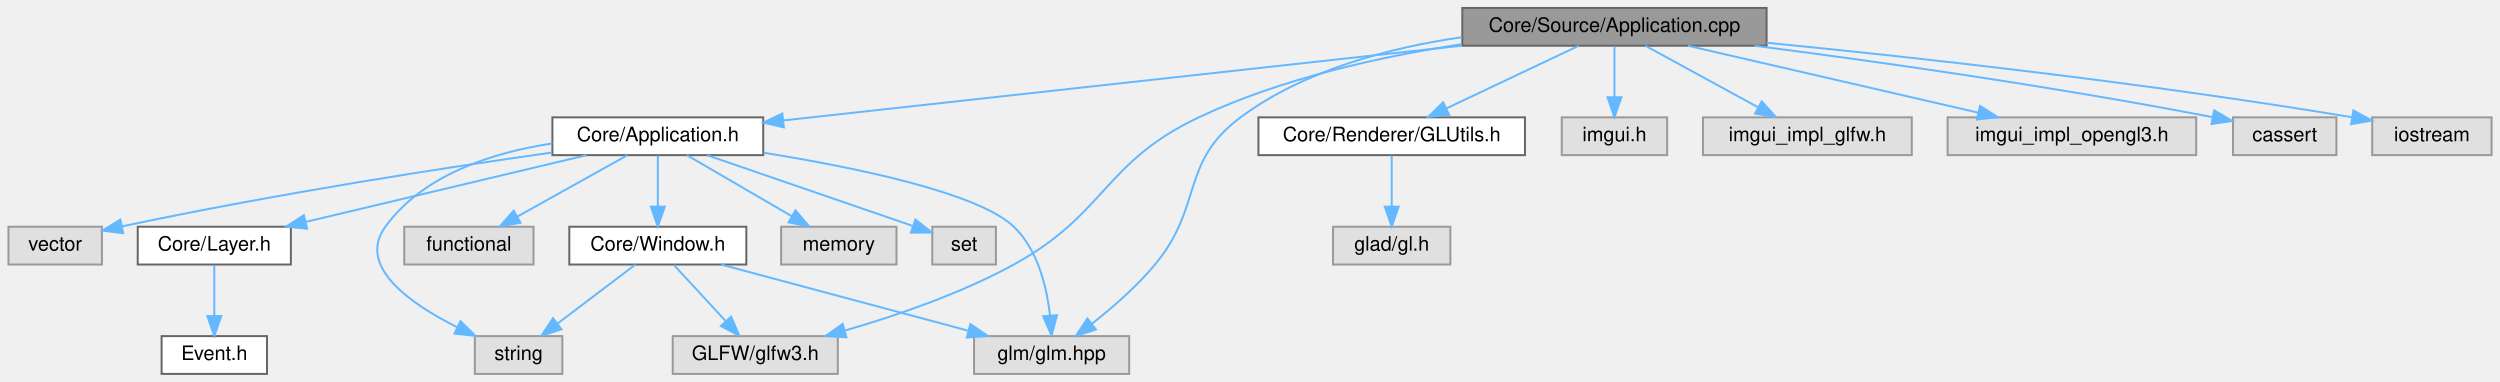
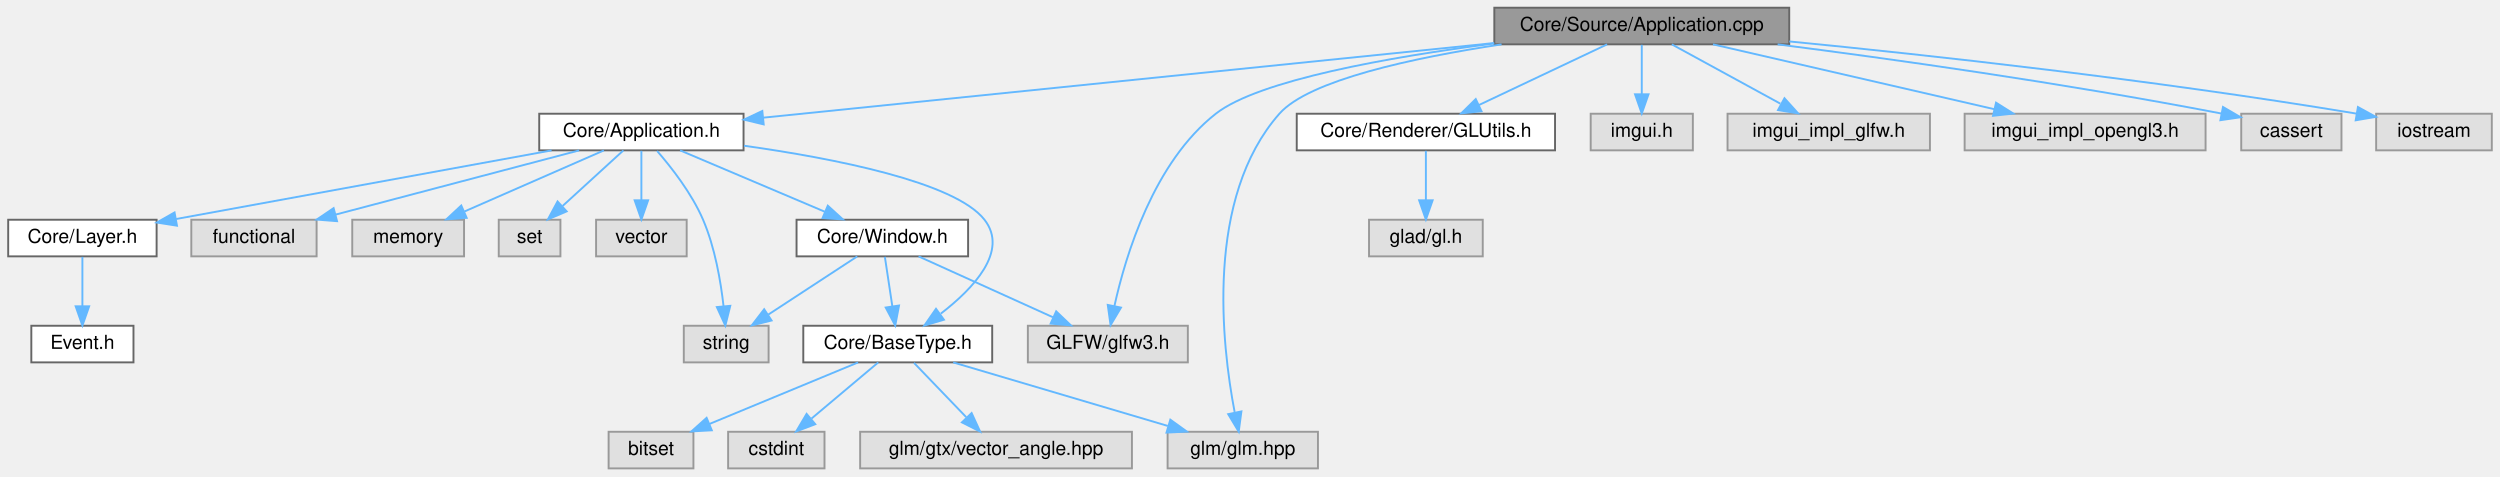
- <svg xmlns="http://www.w3.org/2000/svg" xmlns:xlink="http://www.w3.org/1999/xlink" width="1257pt" height="192pt" viewBox="0.00 0.00 1256.50 192.00">
-   <g id="graph0" class="graph" transform="scale(1 1) rotate(0) translate(4 188)">
+ <svg xmlns="http://www.w3.org/2000/svg" xmlns:xlink="http://www.w3.org/1999/xlink" width="1297pt" height="247pt" viewBox="0.00 0.00 1296.50 247.00">
+   <g id="graph0" class="graph" transform="scale(1 1) rotate(0) translate(4 243)">
    <g id="Node000001" class="node">
      <g id="a_Node000001">
        <a xlink:title=" ">
-           <polygon fill="#999999" stroke="#666666" points="884,-184 731,-184 731,-165 884,-165 884,-184" />
-           <text text-anchor="middle" x="807.5" y="-172" font-family="Helvetica,sans-Serif" font-size="10.00">Core/Source/Application.cpp</text>
+           <polygon fill="#999999" stroke="#666666" points="924,-239 771,-239 771,-220 924,-220 924,-239" />
+           <text text-anchor="middle" x="847.5" y="-227" font-family="Helvetica,sans-Serif" font-size="10.00">Core/Source/Application.cpp</text>
        </a>
      </g>
    </g>
    <g id="Node000002" class="node">
      <g id="a_Node000002">
        <a xlink:href="Application_8h.html" target="_top" xlink:title=" ">
-           <polygon fill="white" stroke="#666666" points="379.5,-129 273.5,-129 273.5,-110 379.5,-110 379.5,-129" />
-           <text text-anchor="middle" x="326.5" y="-117" font-family="Helvetica,sans-Serif" font-size="10.00">Core/Application.h</text>
+           <polygon fill="white" stroke="#666666" points="381.5,-184 275.5,-184 275.5,-165 381.5,-165 381.5,-184" />
+           <text text-anchor="middle" x="328.5" y="-172" font-family="Helvetica,sans-Serif" font-size="10.00">Core/Application.h</text>
        </a>
      </g>
    </g>
    <g id="edge1_Node000001_Node000002" class="edge">
      <g id="a_edge1_Node000001_Node000002">
        <a xlink:title=" ">
-           <path fill="none" stroke="#63b8ff" d="M730.75,-165.04C636.23,-154.63 477.43,-137.13 389.63,-127.46" />
-           <polygon fill="#63b8ff" stroke="#63b8ff" points="389.87,-123.96 379.55,-126.34 389.1,-130.92 389.87,-123.96" />
+           <path fill="none" stroke="#63b8ff" d="M770.92,-220.68C668.08,-210.18 487.26,-191.71 391.74,-181.96" />
+           <polygon fill="#63b8ff" stroke="#63b8ff" points="391.95,-178.46 381.65,-180.93 391.24,-185.43 391.95,-178.46" />
+         </a>
+       </g>
+     </g>
+     <g id="Node000004" class="node">
+       <g id="a_Node000004">
+         <a xlink:title=" ">
+           <polygon fill="#e0e0e0" stroke="#999999" points="679.5,-19 601.5,-19 601.5,0 679.5,0 679.5,-19" />
+           <text text-anchor="middle" x="640.5" y="-7" font-family="Helvetica,sans-Serif" font-size="10.00">glm/glm.hpp</text>
+         </a>
+       </g>
+     </g>
+     <g id="edge24_Node000001_Node000004" class="edge">
+       <g id="a_edge24_Node000001_Node000004">
+         <a xlink:title=" ">
+           <path fill="none" stroke="#63b8ff" d="M774.76,-219.98C728.65,-213 674.88,-201.41 659.5,-184 620.92,-140.34 629.57,-64.4 636.27,-29.29" />
+           <polygon fill="#63b8ff" stroke="#63b8ff" points="639.79,-29.56 638.4,-19.05 632.94,-28.13 639.79,-29.56" />
+         </a>
+       </g>
+     </g>
+     <g id="Node000011" class="node">
+       <g id="a_Node000011">
+         <a xlink:title=" ">
+           <polygon fill="#e0e0e0" stroke="#999999" points="612,-74 529,-74 529,-55 612,-55 612,-74" />
+           <text text-anchor="middle" x="570.5" y="-62" font-family="Helvetica,sans-Serif" font-size="10.00">GLFW/glfw3.h</text>
+         </a>
+       </g>
+     </g>
+     <g id="edge23_Node000001_Node000011" class="edge">
+       <g id="a_edge23_Node000001_Node000011">
+         <a xlink:title=" ">
+           <path fill="none" stroke="#63b8ff" d="M770.92,-220.45C716.31,-213.36 648.77,-201.43 626.5,-184 594.36,-158.85 579.76,-110.76 573.91,-84.23" />
+           <polygon fill="#63b8ff" stroke="#63b8ff" points="577.32,-83.42 571.91,-74.31 570.45,-84.81 577.32,-83.42" />
+         </a>
+       </g>
+     </g>
+     <g id="Node000017" class="node">
+       <g id="a_Node000017">
+         <a xlink:href="GLUtils_8h.html" target="_top" xlink:title=" ">
+           <polygon fill="white" stroke="#666666" points="802.5,-184 668.5,-184 668.5,-165 802.5,-165 802.5,-184" />
+           <text text-anchor="middle" x="735.5" y="-172" font-family="Helvetica,sans-Serif" font-size="10.00">Core/Renderer/GLUtils.h</text>
+         </a>
+       </g>
+     </g>
+     <g id="edge18_Node000001_Node000017" class="edge">
+       <g id="a_edge18_Node000001_Node000017">
+         <a xlink:title=" ">
+           <path fill="none" stroke="#63b8ff" d="M829.51,-219.98C811.57,-211.5 783.78,-198.35 763.07,-188.54" />
+           <polygon fill="#63b8ff" stroke="#63b8ff" points="764.36,-185.28 753.82,-184.17 761.36,-191.61 764.36,-185.28" />
+         </a>
+       </g>
+     </g>
+     <g id="Node000019" class="node">
+       <g id="a_Node000019">
+         <a xlink:title=" ">
+           <polygon fill="#e0e0e0" stroke="#999999" points="874,-184 821,-184 821,-165 874,-165 874,-184" />
+           <text text-anchor="middle" x="847.5" y="-172" font-family="Helvetica,sans-Serif" font-size="10.00">imgui.h</text>
+         </a>
+       </g>
+     </g>
+     <g id="edge20_Node000001_Node000019" class="edge">
+       <g id="a_edge20_Node000001_Node000019">
+         <a xlink:title=" ">
+           <path fill="none" stroke="#63b8ff" d="M847.5,-219.75C847.5,-212.8 847.5,-202.85 847.5,-194.13" />
+           <polygon fill="#63b8ff" stroke="#63b8ff" points="851,-194.09 847.5,-184.09 844,-194.09 851,-194.09" />
+         </a>
+       </g>
+     </g>
+     <g id="Node000020" class="node">
+       <g id="a_Node000020">
+         <a xlink:title=" ">
+           <polygon fill="#e0e0e0" stroke="#999999" points="997,-184 892,-184 892,-165 997,-165 997,-184" />
+           <text text-anchor="middle" x="944.5" y="-172" font-family="Helvetica,sans-Serif" font-size="10.00">imgui_impl_glfw.h</text>
+         </a>
+       </g>
+     </g>
+     <g id="edge21_Node000001_Node000020" class="edge">
+       <g id="a_edge21_Node000001_Node000020">
+         <a xlink:title=" ">
+           <path fill="none" stroke="#63b8ff" d="M863.08,-219.98C878.27,-211.69 901.6,-198.94 919.4,-189.22" />
+           <polygon fill="#63b8ff" stroke="#63b8ff" points="921.53,-192.04 928.63,-184.17 918.18,-185.89 921.53,-192.04" />
+         </a>
+       </g>
+     </g>
+     <g id="Node000021" class="node">
+       <g id="a_Node000021">
+         <a xlink:title=" ">
+           <polygon fill="#e0e0e0" stroke="#999999" points="1140,-184 1015,-184 1015,-165 1140,-165 1140,-184" />
+           <text text-anchor="middle" x="1077.5" y="-172" font-family="Helvetica,sans-Serif" font-size="10.00">imgui_impl_opengl3.h</text>
+         </a>
+       </g>
+     </g>
+     <g id="edge22_Node000001_Node000021" class="edge">
+       <g id="a_edge22_Node000001_Node000021">
+         <a xlink:title=" ">
+           <path fill="none" stroke="#63b8ff" d="M884.45,-219.98C924.07,-210.86 987.09,-196.33 1030.27,-186.38" />
+           <polygon fill="#63b8ff" stroke="#63b8ff" points="1031.3,-189.74 1040.26,-184.08 1029.73,-182.92 1031.3,-189.74" />
+         </a>
+       </g>
+     </g>
+     <g id="Node000022" class="node">
+       <g id="a_Node000022">
+         <a xlink:title=" ">
+           <polygon fill="#e0e0e0" stroke="#999999" points="1210.5,-184 1158.5,-184 1158.5,-165 1210.5,-165 1210.5,-184" />
+           <text text-anchor="middle" x="1184.5" y="-172" font-family="Helvetica,sans-Serif" font-size="10.00">cassert</text>
+         </a>
+       </g>
+     </g>
+     <g id="edge25_Node000001_Node000022" class="edge">
+       <g id="a_edge25_Node000001_Node000022">
+         <a xlink:title=" ">
+           <path fill="none" stroke="#63b8ff" d="M917.99,-219.98C977.05,-212.41 1063.78,-200.31 1148.17,-184.11" />
+           <polygon fill="#63b8ff" stroke="#63b8ff" points="1149.03,-187.51 1158.18,-182.17 1147.7,-180.64 1149.03,-187.51" />
+         </a>
+       </g>
+     </g>
+     <g id="Node000023" class="node">
+       <g id="a_Node000023">
+         <a xlink:title=" ">
+           <polygon fill="#e0e0e0" stroke="#999999" points="1288.5,-184 1228.5,-184 1228.5,-165 1288.5,-165 1288.5,-184" />
+           <text text-anchor="middle" x="1258.5" y="-172" font-family="Helvetica,sans-Serif" font-size="10.00">iostream</text>
+         </a>
+       </g>
+     </g>
+     <g id="edge26_Node000001_Node000023" class="edge">
+       <g id="a_edge26_Node000001_Node000023">
+         <a xlink:title=" ">
+           <path fill="none" stroke="#63b8ff" d="M924.04,-221.5C997.18,-214.32 1110.71,-201.9 1218.27,-184.06" />
+           <polygon fill="#63b8ff" stroke="#63b8ff" points="1219.04,-187.48 1228.32,-182.38 1217.88,-180.58 1219.04,-187.48" />
+         </a>
+       </g>
+     </g>
+     <g id="Node000003" class="node">
+       <g id="a_Node000003">
+         <a xlink:href="BaseType_8h.html" target="_top" xlink:title=" ">
+           <polygon fill="white" stroke="#666666" points="510.5,-74 412.5,-74 412.5,-55 510.5,-55 510.5,-74" />
+           <text text-anchor="middle" x="461.5" y="-62" font-family="Helvetica,sans-Serif" font-size="10.00">Core/BaseType.h</text>
+         </a>
+       </g>
+     </g>
+     <g id="edge2_Node000002_Node000003" class="edge">
+       <g id="a_edge2_Node000002_Node000003">
+         <a xlink:title=" ">
+           <path fill="none" stroke="#63b8ff" d="M381.76,-167.4C428.46,-160.82 491.21,-148.58 506.5,-129 519.18,-112.77 500.8,-93.35 483.86,-80.3" />
+           <polygon fill="#63b8ff" stroke="#63b8ff" points="485.46,-77.13 475.3,-74.1 481.35,-82.8 485.46,-77.13" />
+         </a>
+       </g>
+     </g>
+     <g id="Node000008" class="node">
+       <g id="a_Node000008">
+         <a xlink:href="Layer_8h.html" target="_top" xlink:title=" ">
+           <polygon fill="white" stroke="#666666" points="77,-129 0,-129 0,-110 77,-110 77,-129" />
+           <text text-anchor="middle" x="38.5" y="-117" font-family="Helvetica,sans-Serif" font-size="10.00">Core/Layer.h</text>
+         </a>
+       </g>
+     </g>
+     <g id="edge7_Node000002_Node000008" class="edge">
+       <g id="a_edge7_Node000002_Node000008">
+         <a xlink:title=" ">
+           <path fill="none" stroke="#63b8ff" d="M281.91,-164.98C228.51,-155.23 141.4,-139.31 87.15,-129.39" />
+           <polygon fill="#63b8ff" stroke="#63b8ff" points="87.56,-125.91 77.09,-127.55 86.3,-132.79 87.56,-125.91" />
+         </a>
+       </g>
+     </g>
+     <g id="Node000010" class="node">
+       <g id="a_Node000010">
+         <a xlink:href="Window_8h.html" target="_top" xlink:title=" ">
+           <polygon fill="white" stroke="#666666" points="498,-129 409,-129 409,-110 498,-110 498,-129" />
+           <text text-anchor="middle" x="453.5" y="-117" font-family="Helvetica,sans-Serif" font-size="10.00">Core/Window.h</text>
+         </a>
+       </g>
+     </g>
+     <g id="edge9_Node000002_Node000010" class="edge">
+       <g id="a_edge9_Node000002_Node000010">
+         <a xlink:title=" ">
+           <path fill="none" stroke="#63b8ff" d="M348.58,-164.98C368.87,-156.38 400.46,-142.99 423.67,-133.15" />
+           <polygon fill="#63b8ff" stroke="#63b8ff" points="425.21,-136.3 433.05,-129.17 422.48,-129.85 425.21,-136.3" />
+         </a>
+       </g>
+     </g>
+     <g id="Node000012" class="node">
+       <g id="a_Node000012">
+         <a xlink:title=" ">
+           <polygon fill="#e0e0e0" stroke="#999999" points="394.5,-74 350.5,-74 350.5,-55 394.5,-55 394.5,-74" />
+           <text text-anchor="middle" x="372.5" y="-62" font-family="Helvetica,sans-Serif" font-size="10.00">string</text>
+         </a>
+       </g>
+     </g>
+     <g id="edge16_Node000002_Node000012" class="edge">
+       <g id="a_edge16_Node000002_Node000012">
+         <a xlink:title=" ">
+           <path fill="none" stroke="#63b8ff" d="M336.66,-164.68C344.05,-156.18 354.65,-142.64 360.5,-129 366.66,-114.64 369.67,-97.12 371.13,-84.12" />
+           <polygon fill="#63b8ff" stroke="#63b8ff" points="374.62,-84.34 372.06,-74.06 367.65,-83.69 374.62,-84.34" />
+         </a>
+       </g>
+     </g>
+     <g id="Node000013" class="node">
+       <g id="a_Node000013">
+         <a xlink:title=" ">
+           <polygon fill="#e0e0e0" stroke="#999999" points="160,-129 95,-129 95,-110 160,-110 160,-129" />
+           <text text-anchor="middle" x="127.5" y="-117" font-family="Helvetica,sans-Serif" font-size="10.00">functional</text>
+         </a>
+       </g>
+     </g>
+     <g id="edge13_Node000002_Node000013" class="edge">
+       <g id="a_edge13_Node000002_Node000013">
+         <a xlink:title=" ">
+           <path fill="none" stroke="#63b8ff" d="M296.21,-164.98C261.88,-155.93 207.44,-141.58 169.73,-131.64" />
+           <polygon fill="#63b8ff" stroke="#63b8ff" points="170.61,-128.25 160.05,-129.08 168.82,-135.02 170.61,-128.25" />
+         </a>
+       </g>
+     </g>
+     <g id="Node000014" class="node">
+       <g id="a_Node000014">
+         <a xlink:title=" ">
+           <polygon fill="#e0e0e0" stroke="#999999" points="236.5,-129 178.5,-129 178.5,-110 236.5,-110 236.5,-129" />
+           <text text-anchor="middle" x="207.5" y="-117" font-family="Helvetica,sans-Serif" font-size="10.00">memory</text>
+         </a>
+       </g>
+     </g>
+     <g id="edge14_Node000002_Node000014" class="edge">
+       <g id="a_edge14_Node000002_Node000014">
+         <a xlink:title=" ">
+           <path fill="none" stroke="#63b8ff" d="M309.06,-164.98C289.51,-156.42 259.12,-143.11 236.68,-133.28" />
+           <polygon fill="#63b8ff" stroke="#63b8ff" points="237.86,-129.98 227.29,-129.17 235.05,-136.39 237.86,-129.98" />
+         </a>
+       </g>
+     </g>
+     <g id="Node000015" class="node">
+       <g id="a_Node000015">
+         <a xlink:title=" ">
+           <polygon fill="#e0e0e0" stroke="#999999" points="286.5,-129 254.5,-129 254.5,-110 286.5,-110 286.5,-129" />
+           <text text-anchor="middle" x="270.5" y="-117" font-family="Helvetica,sans-Serif" font-size="10.00">set</text>
+         </a>
+       </g>
+     </g>
+     <g id="edge15_Node000002_Node000015" class="edge">
+       <g id="a_edge15_Node000002_Node000015">
+         <a xlink:title=" ">
+           <path fill="none" stroke="#63b8ff" d="M319.18,-164.98C310.69,-157.23 297.94,-145.58 287.62,-136.14" />
+           <polygon fill="#63b8ff" stroke="#63b8ff" points="289.73,-133.33 279.99,-129.17 285.01,-138.5 289.73,-133.33" />
+         </a>
+       </g>
+     </g>
+     <g id="Node000016" class="node">
+       <g id="a_Node000016">
+         <a xlink:title=" ">
+           <polygon fill="#e0e0e0" stroke="#999999" points="352,-129 305,-129 305,-110 352,-110 352,-129" />
+           <text text-anchor="middle" x="328.5" y="-117" font-family="Helvetica,sans-Serif" font-size="10.00">vector</text>
+         </a>
+       </g>
+     </g>
+     <g id="edge17_Node000002_Node000016" class="edge">
+       <g id="a_edge17_Node000002_Node000016">
+         <a xlink:title=" ">
+           <path fill="none" stroke="#63b8ff" d="M328.5,-164.75C328.5,-157.8 328.5,-147.85 328.5,-139.13" />
+           <polygon fill="#63b8ff" stroke="#63b8ff" points="332,-139.09 328.5,-129.09 325,-139.09 332,-139.09" />
+         </a>
+       </g>
+     </g>
+     <g id="edge3_Node000003_Node000004" class="edge">
+       <g id="a_edge3_Node000003_Node000004">
+         <a xlink:title=" ">
+           <path fill="none" stroke="#63b8ff" d="M490.26,-54.98C520.44,-46.05 568.07,-31.94 601.6,-22.02" />
+           <polygon fill="#63b8ff" stroke="#63b8ff" points="602.92,-25.28 611.52,-19.08 600.93,-18.57 602.92,-25.28" />
+         </a>
+       </g>
+     </g>
+     <g id="Node000005" class="node">
+       <g id="a_Node000005">
+         <a xlink:title=" ">
+           <polygon fill="#e0e0e0" stroke="#999999" points="583,-19 442,-19 442,0 583,0 583,-19" />
+           <text text-anchor="middle" x="512.5" y="-7" font-family="Helvetica,sans-Serif" font-size="10.00">glm/gtx/vector_angle.hpp</text>
+         </a>
+       </g>
+     </g>
+     <g id="edge4_Node000003_Node000005" class="edge">
+       <g id="a_edge4_Node000003_Node000005">
+         <a xlink:title=" ">
+           <path fill="none" stroke="#63b8ff" d="M469.92,-54.75C477.27,-47.11 488.13,-35.82 497.04,-26.56" />
+           <polygon fill="#63b8ff" stroke="#63b8ff" points="499.82,-28.72 504.24,-19.09 494.78,-23.87 499.82,-28.72" />
        </a>
      </g>
    </g>
    <g id="Node000006" class="node">
      <g id="a_Node000006">
        <a xlink:title=" ">
-           <polygon fill="#e0e0e0" stroke="#999999" points="417,-19 334,-19 334,0 417,0 417,-19" />
-           <text text-anchor="middle" x="375.5" y="-7" font-family="Helvetica,sans-Serif" font-size="10.00">GLFW/glfw3.h</text>
-         </a>
-       </g>
-     </g>
-     <g id="edge19_Node000001_Node000006" class="edge">
-       <g id="a_edge19_Node000001_Node000006">
-         <a xlink:title=" ">
-           <path fill="none" stroke="#63b8ff" d="M730.79,-165.79C690.03,-159.6 639.93,-148.55 598.5,-129 550.73,-106.46 551.83,-80.37 505.5,-55 478.81,-40.38 446.44,-29.29 420.68,-21.83" />
-           <polygon fill="#63b8ff" stroke="#63b8ff" points="421.37,-18.39 410.79,-19.05 419.47,-25.13 421.37,-18.39" />
+           <polygon fill="#e0e0e0" stroke="#999999" points="355.5,-19 311.5,-19 311.5,0 355.5,0 355.5,-19" />
+           <text text-anchor="middle" x="333.5" y="-7" font-family="Helvetica,sans-Serif" font-size="10.00">bitset</text>
+         </a>
+       </g>
+     </g>
+     <g id="edge5_Node000003_Node000006" class="edge">
+       <g id="a_edge5_Node000003_Node000006">
+         <a xlink:title=" ">
+           <path fill="none" stroke="#63b8ff" d="M440.93,-54.98C420.07,-46.34 387.53,-32.87 363.73,-23.02" />
+           <polygon fill="#63b8ff" stroke="#63b8ff" points="365.02,-19.76 354.44,-19.17 362.34,-26.23 365.02,-19.76" />
        </a>
      </g>
    </g>
    <g id="Node000007" class="node">
      <g id="a_Node000007">
        <a xlink:title=" ">
-           <polygon fill="#e0e0e0" stroke="#999999" points="563.5,-19 485.5,-19 485.5,0 563.5,0 563.5,-19" />
-           <text text-anchor="middle" x="524.5" y="-7" font-family="Helvetica,sans-Serif" font-size="10.00">glm/glm.hpp</text>
-         </a>
-       </g>
-     </g>
-     <g id="edge20_Node000001_Node000007" class="edge">
-       <g id="a_edge20_Node000001_Node000007">
-         <a xlink:title=" ">
-           <path fill="none" stroke="#63b8ff" d="M730.68,-169.28C694.07,-163.98 651.42,-152.69 619.5,-129 588.95,-106.33 600.85,-84.22 576.5,-55 567.23,-43.87 555,-33.26 544.73,-25.18" />
-           <polygon fill="#63b8ff" stroke="#63b8ff" points="546.75,-22.32 536.67,-19.05 542.51,-27.89 546.75,-22.32" />
-         </a>
-       </g>
-     </g>
-     <g id="Node000013" class="node">
-       <g id="a_Node000013">
-         <a xlink:href="GLUtils_8h.html" target="_top" xlink:title=" ">
-           <polygon fill="white" stroke="#666666" points="762.5,-129 628.5,-129 628.5,-110 762.5,-110 762.5,-129" />
-           <text text-anchor="middle" x="695.5" y="-117" font-family="Helvetica,sans-Serif" font-size="10.00">Core/Renderer/GLUtils.h</text>
-         </a>
-       </g>
-     </g>
-     <g id="edge14_Node000001_Node000013" class="edge">
-       <g id="a_edge14_Node000001_Node000013">
-         <a xlink:title=" ">
-           <path fill="none" stroke="#63b8ff" d="M789.51,-164.98C771.57,-156.5 743.78,-143.35 723.07,-133.54" />
-           <polygon fill="#63b8ff" stroke="#63b8ff" points="724.36,-130.28 713.82,-129.17 721.36,-136.61 724.36,-130.28" />
-         </a>
-       </g>
-     </g>
-     <g id="Node000015" class="node">
-       <g id="a_Node000015">
-         <a xlink:title=" ">
-           <polygon fill="#e0e0e0" stroke="#999999" points="834,-129 781,-129 781,-110 834,-110 834,-129" />
-           <text text-anchor="middle" x="807.5" y="-117" font-family="Helvetica,sans-Serif" font-size="10.00">imgui.h</text>
-         </a>
-       </g>
-     </g>
-     <g id="edge16_Node000001_Node000015" class="edge">
-       <g id="a_edge16_Node000001_Node000015">
-         <a xlink:title=" ">
-           <path fill="none" stroke="#63b8ff" d="M807.5,-164.75C807.5,-157.8 807.5,-147.85 807.5,-139.13" />
-           <polygon fill="#63b8ff" stroke="#63b8ff" points="811,-139.09 807.5,-129.09 804,-139.09 811,-139.09" />
-         </a>
-       </g>
-     </g>
-     <g id="Node000016" class="node">
-       <g id="a_Node000016">
-         <a xlink:title=" ">
-           <polygon fill="#e0e0e0" stroke="#999999" points="957,-129 852,-129 852,-110 957,-110 957,-129" />
-           <text text-anchor="middle" x="904.5" y="-117" font-family="Helvetica,sans-Serif" font-size="10.00">imgui_impl_glfw.h</text>
-         </a>
-       </g>
-     </g>
-     <g id="edge17_Node000001_Node000016" class="edge">
-       <g id="a_edge17_Node000001_Node000016">
-         <a xlink:title=" ">
-           <path fill="none" stroke="#63b8ff" d="M823.08,-164.98C838.27,-156.69 861.6,-143.94 879.4,-134.22" />
-           <polygon fill="#63b8ff" stroke="#63b8ff" points="881.53,-137.04 888.63,-129.17 878.18,-130.89 881.53,-137.04" />
-         </a>
-       </g>
-     </g>
-     <g id="Node000017" class="node">
-       <g id="a_Node000017">
-         <a xlink:title=" ">
-           <polygon fill="#e0e0e0" stroke="#999999" points="1100,-129 975,-129 975,-110 1100,-110 1100,-129" />
-           <text text-anchor="middle" x="1037.5" y="-117" font-family="Helvetica,sans-Serif" font-size="10.00">imgui_impl_opengl3.h</text>
-         </a>
-       </g>
-     </g>
-     <g id="edge18_Node000001_Node000017" class="edge">
-       <g id="a_edge18_Node000001_Node000017">
-         <a xlink:title=" ">
-           <path fill="none" stroke="#63b8ff" d="M844.45,-164.98C884.07,-155.86 947.09,-141.33 990.27,-131.38" />
-           <polygon fill="#63b8ff" stroke="#63b8ff" points="991.3,-134.74 1000.26,-129.08 989.73,-127.92 991.3,-134.74" />
+           <polygon fill="#e0e0e0" stroke="#999999" points="423.5,-19 373.5,-19 373.5,0 423.5,0 423.5,-19" />
+           <text text-anchor="middle" x="398.5" y="-7" font-family="Helvetica,sans-Serif" font-size="10.00">cstdint</text>
+         </a>
+       </g>
+     </g>
+     <g id="edge6_Node000003_Node000007" class="edge">
+       <g id="a_edge6_Node000003_Node000007">
+         <a xlink:title=" ">
+           <path fill="none" stroke="#63b8ff" d="M451.38,-54.98C442.06,-47.15 428.03,-35.34 416.76,-25.86" />
+           <polygon fill="#63b8ff" stroke="#63b8ff" points="418.71,-22.93 408.81,-19.17 414.21,-28.29 418.71,-22.93" />
+         </a>
+       </g>
+     </g>
+     <g id="Node000009" class="node">
+       <g id="a_Node000009">
+         <a xlink:href="Event_8h.html" target="_top" xlink:title=" ">
+           <polygon fill="white" stroke="#666666" points="65,-74 12,-74 12,-55 65,-55 65,-74" />
+           <text text-anchor="middle" x="38.5" y="-62" font-family="Helvetica,sans-Serif" font-size="10.00">Event.h</text>
+         </a>
+       </g>
+     </g>
+     <g id="edge8_Node000008_Node000009" class="edge">
+       <g id="a_edge8_Node000008_Node000009">
+         <a xlink:title=" ">
+           <path fill="none" stroke="#63b8ff" d="M38.5,-109.75C38.5,-102.8 38.5,-92.85 38.5,-84.13" />
+           <polygon fill="#63b8ff" stroke="#63b8ff" points="42,-84.09 38.5,-74.09 35,-84.09 42,-84.09" />
+         </a>
+       </g>
+     </g>
+     <g id="edge10_Node000010_Node000003" class="edge">
+       <g id="a_edge10_Node000010_Node000003">
+         <a xlink:title=" ">
+           <path fill="none" stroke="#63b8ff" d="M454.82,-109.75C455.87,-102.8 457.37,-92.85 458.69,-84.13" />
+           <polygon fill="#63b8ff" stroke="#63b8ff" points="462.17,-84.5 460.2,-74.09 455.25,-83.45 462.17,-84.5" />
+         </a>
+       </g>
+     </g>
+     <g id="edge11_Node000010_Node000011" class="edge">
+       <g id="a_edge11_Node000010_Node000011">
+         <a xlink:title=" ">
+           <path fill="none" stroke="#63b8ff" d="M472.3,-109.98C491.12,-101.46 520.32,-88.23 542,-78.41" />
+           <polygon fill="#63b8ff" stroke="#63b8ff" points="543.7,-81.48 551.36,-74.17 540.81,-75.11 543.7,-81.48" />
+         </a>
+       </g>
+     </g>
+     <g id="edge12_Node000010_Node000012" class="edge">
+       <g id="a_edge12_Node000010_Node000012">
+         <a xlink:title=" ">
+           <path fill="none" stroke="#63b8ff" d="M440.49,-109.98C428.04,-101.84 409.04,-89.41 394.29,-79.76" />
+           <polygon fill="#63b8ff" stroke="#63b8ff" points="396.04,-76.72 385.75,-74.17 392.2,-82.57 396.04,-76.72" />
        </a>
      </g>
    </g>
    <g id="Node000018" class="node">
      <g id="a_Node000018">
        <a xlink:title=" ">
-           <polygon fill="#e0e0e0" stroke="#999999" points="1170.5,-129 1118.5,-129 1118.5,-110 1170.5,-110 1170.5,-129" />
-           <text text-anchor="middle" x="1144.5" y="-117" font-family="Helvetica,sans-Serif" font-size="10.00">cassert</text>
-         </a>
-       </g>
-     </g>
-     <g id="edge21_Node000001_Node000018" class="edge">
-       <g id="a_edge21_Node000001_Node000018">
-         <a xlink:title=" ">
-           <path fill="none" stroke="#63b8ff" d="M877.99,-164.98C937.05,-157.41 1023.78,-145.31 1108.17,-129.11" />
-           <polygon fill="#63b8ff" stroke="#63b8ff" points="1109.03,-132.51 1118.18,-127.17 1107.7,-125.64 1109.03,-132.51" />
-         </a>
-       </g>
-     </g>
-     <g id="Node000019" class="node">
-       <g id="a_Node000019">
-         <a xlink:title=" ">
-           <polygon fill="#e0e0e0" stroke="#999999" points="1248.5,-129 1188.5,-129 1188.5,-110 1248.5,-110 1248.5,-129" />
-           <text text-anchor="middle" x="1218.5" y="-117" font-family="Helvetica,sans-Serif" font-size="10.00">iostream</text>
-         </a>
-       </g>
-     </g>
-     <g id="edge22_Node000001_Node000019" class="edge">
-       <g id="a_edge22_Node000001_Node000019">
-         <a xlink:title=" ">
-           <path fill="none" stroke="#63b8ff" d="M884.04,-166.5C957.18,-159.32 1070.71,-146.9 1178.27,-129.06" />
-           <polygon fill="#63b8ff" stroke="#63b8ff" points="1179.04,-132.48 1188.32,-127.38 1177.88,-125.58 1179.04,-132.48" />
-         </a>
-       </g>
-     </g>
-     <g id="Node000003" class="node">
-       <g id="a_Node000003">
-         <a xlink:href="Layer_8h.html" target="_top" xlink:title=" ">
-           <polygon fill="white" stroke="#666666" points="142,-74 65,-74 65,-55 142,-55 142,-74" />
-           <text text-anchor="middle" x="103.5" y="-62" font-family="Helvetica,sans-Serif" font-size="10.00">Core/Layer.h</text>
-         </a>
-       </g>
-     </g>
-     <g id="edge2_Node000002_Node000003" class="edge">
-       <g id="a_edge2_Node000002_Node000003">
-         <a xlink:title=" ">
-           <path fill="none" stroke="#63b8ff" d="M290.67,-109.98C252.34,-100.87 191.42,-86.4 149.55,-76.45" />
-           <polygon fill="#63b8ff" stroke="#63b8ff" points="150.15,-72.99 139.61,-74.08 148.53,-79.8 150.15,-72.99" />
-         </a>
-       </g>
-     </g>
-     <g id="Node000005" class="node">
-       <g id="a_Node000005">
-         <a xlink:href="Window_8h.html" target="_top" xlink:title=" ">
-           <polygon fill="white" stroke="#666666" points="371,-74 282,-74 282,-55 371,-55 371,-74" />
-           <text text-anchor="middle" x="326.5" y="-62" font-family="Helvetica,sans-Serif" font-size="10.00">Core/Window.h</text>
-         </a>
-       </g>
-     </g>
-     <g id="edge4_Node000002_Node000005" class="edge">
-       <g id="a_edge4_Node000002_Node000005">
-         <a xlink:title=" ">
-           <path fill="none" stroke="#63b8ff" d="M326.5,-109.75C326.5,-102.8 326.5,-92.85 326.5,-84.13" />
-           <polygon fill="#63b8ff" stroke="#63b8ff" points="330,-84.09 326.5,-74.09 323,-84.09 330,-84.09" />
-         </a>
-       </g>
-     </g>
-     <g id="edge8_Node000002_Node000007" class="edge">
-       <g id="a_edge8_Node000002_Node000007">
-         <a xlink:title=" ">
-           <path fill="none" stroke="#63b8ff" d="M379.72,-111.19C425.71,-103.83 487.54,-91.13 505.5,-74 517.59,-62.47 522.08,-43.59 523.7,-29.41" />
-           <polygon fill="#63b8ff" stroke="#63b8ff" points="527.2,-29.51 524.47,-19.28 520.22,-28.98 527.2,-29.51" />
-         </a>
-       </g>
-     </g>
-     <g id="Node000008" class="node">
-       <g id="a_Node000008">
-         <a xlink:title=" ">
-           <polygon fill="#e0e0e0" stroke="#999999" points="278.5,-19 234.5,-19 234.5,0 278.5,0 278.5,-19" />
-           <text text-anchor="middle" x="256.5" y="-7" font-family="Helvetica,sans-Serif" font-size="10.00">string</text>
-         </a>
-       </g>
-     </g>
-     <g id="edge12_Node000002_Node000008" class="edge">
-       <g id="a_edge12_Node000002_Node000008">
-         <a xlink:title=" ">
-           <path fill="none" stroke="#63b8ff" d="M273.49,-115.89C243.64,-111.36 208.61,-100.3 189.5,-74 175.11,-54.2 201.74,-35.42 225.56,-23.5" />
-           <polygon fill="#63b8ff" stroke="#63b8ff" points="227.26,-26.57 234.8,-19.12 224.26,-20.24 227.26,-26.57" />
-         </a>
-       </g>
-     </g>
-     <g id="Node000009" class="node">
-       <g id="a_Node000009">
-         <a xlink:title=" ">
-           <polygon fill="#e0e0e0" stroke="#999999" points="264,-74 199,-74 199,-55 264,-55 264,-74" />
-           <text text-anchor="middle" x="231.5" y="-62" font-family="Helvetica,sans-Serif" font-size="10.00">functional</text>
-         </a>
-       </g>
-     </g>
-     <g id="edge9_Node000002_Node000009" class="edge">
-       <g id="a_edge9_Node000002_Node000009">
-         <a xlink:title=" ">
-           <path fill="none" stroke="#63b8ff" d="M311.24,-109.98C296.37,-101.69 273.52,-88.94 256.08,-79.22" />
-           <polygon fill="#63b8ff" stroke="#63b8ff" points="257.48,-75.99 247.04,-74.17 254.07,-82.1 257.48,-75.99" />
-         </a>
-       </g>
-     </g>
-     <g id="Node000010" class="node">
-       <g id="a_Node000010">
-         <a xlink:title=" ">
-           <polygon fill="#e0e0e0" stroke="#999999" points="446.5,-74 388.5,-74 388.5,-55 446.5,-55 446.5,-74" />
-           <text text-anchor="middle" x="417.5" y="-62" font-family="Helvetica,sans-Serif" font-size="10.00">memory</text>
-         </a>
-       </g>
-     </g>
-     <g id="edge10_Node000002_Node000010" class="edge">
-       <g id="a_edge10_Node000002_Node000010">
-         <a xlink:title=" ">
-           <path fill="none" stroke="#63b8ff" d="M341.12,-109.98C355.36,-101.69 377.25,-88.94 393.95,-79.22" />
-           <polygon fill="#63b8ff" stroke="#63b8ff" points="395.73,-82.23 402.61,-74.17 392.21,-76.18 395.73,-82.23" />
-         </a>
-       </g>
-     </g>
-     <g id="Node000011" class="node">
-       <g id="a_Node000011">
-         <a xlink:title=" ">
-           <polygon fill="#e0e0e0" stroke="#999999" points="496.5,-74 464.5,-74 464.5,-55 496.5,-55 496.5,-74" />
-           <text text-anchor="middle" x="480.5" y="-62" font-family="Helvetica,sans-Serif" font-size="10.00">set</text>
-         </a>
-       </g>
-     </g>
-     <g id="edge11_Node000002_Node000011" class="edge">
-       <g id="a_edge11_Node000002_Node000011">
-         <a xlink:title=" ">
-           <path fill="none" stroke="#63b8ff" d="M351.24,-109.98C379.56,-100.24 425.74,-84.35 454.56,-74.43" />
-           <polygon fill="#63b8ff" stroke="#63b8ff" points="456.01,-77.63 464.32,-71.07 453.73,-71.01 456.01,-77.63" />
-         </a>
-       </g>
-     </g>
-     <g id="Node000012" class="node">
-       <g id="a_Node000012">
-         <a xlink:title=" ">
-           <polygon fill="#e0e0e0" stroke="#999999" points="47,-74 0,-74 0,-55 47,-55 47,-74" />
-           <text text-anchor="middle" x="23.5" y="-62" font-family="Helvetica,sans-Serif" font-size="10.00">vector</text>
-         </a>
-       </g>
-     </g>
-     <g id="edge13_Node000002_Node000012" class="edge">
-       <g id="a_edge13_Node000002_Node000012">
-         <a xlink:title=" ">
-           <path fill="none" stroke="#63b8ff" d="M273.25,-111.31C220.54,-103.85 137.37,-91.13 56.99,-74.16" />
-           <polygon fill="#63b8ff" stroke="#63b8ff" points="57.71,-70.74 47.2,-72.07 56.25,-77.58 57.71,-70.74" />
-         </a>
-       </g>
-     </g>
-     <g id="Node000004" class="node">
-       <g id="a_Node000004">
-         <a xlink:href="Event_8h.html" target="_top" xlink:title=" ">
-           <polygon fill="white" stroke="#666666" points="130,-19 77,-19 77,0 130,0 130,-19" />
-           <text text-anchor="middle" x="103.5" y="-7" font-family="Helvetica,sans-Serif" font-size="10.00">Event.h</text>
-         </a>
-       </g>
-     </g>
-     <g id="edge3_Node000003_Node000004" class="edge">
-       <g id="a_edge3_Node000003_Node000004">
-         <a xlink:title=" ">
-           <path fill="none" stroke="#63b8ff" d="M103.5,-54.75C103.5,-47.8 103.5,-37.85 103.5,-29.13" />
-           <polygon fill="#63b8ff" stroke="#63b8ff" points="107,-29.09 103.5,-19.09 100,-29.09 107,-29.09" />
-         </a>
-       </g>
-     </g>
-     <g id="edge5_Node000005_Node000006" class="edge">
-       <g id="a_edge5_Node000005_Node000006">
-         <a xlink:title=" ">
-           <path fill="none" stroke="#63b8ff" d="M334.59,-54.75C341.66,-47.11 352.09,-35.82 360.65,-26.56" />
-           <polygon fill="#63b8ff" stroke="#63b8ff" points="363.34,-28.81 367.56,-19.09 358.2,-24.06 363.34,-28.81" />
-         </a>
-       </g>
-     </g>
-     <g id="edge6_Node000005_Node000007" class="edge">
-       <g id="a_edge6_Node000005_Node000007">
-         <a xlink:title=" ">
-           <path fill="none" stroke="#63b8ff" d="M358.31,-54.98C391.99,-45.97 445.3,-31.7 482.42,-21.76" />
-           <polygon fill="#63b8ff" stroke="#63b8ff" points="483.68,-25.05 492.44,-19.08 481.87,-18.29 483.68,-25.05" />
-         </a>
-       </g>
-     </g>
-     <g id="edge7_Node000005_Node000008" class="edge">
-       <g id="a_edge7_Node000005_Node000008">
-         <a xlink:title=" ">
-           <path fill="none" stroke="#63b8ff" d="M315.25,-54.98C304.7,-47 288.7,-34.88 276.06,-25.31" />
-           <polygon fill="#63b8ff" stroke="#63b8ff" points="278.04,-22.42 267.95,-19.17 273.81,-28 278.04,-22.42" />
-         </a>
-       </g>
-     </g>
-     <g id="Node000014" class="node">
-       <g id="a_Node000014">
-         <a xlink:title=" ">
-           <polygon fill="#e0e0e0" stroke="#999999" points="725,-74 666,-74 666,-55 725,-55 725,-74" />
-           <text text-anchor="middle" x="695.5" y="-62" font-family="Helvetica,sans-Serif" font-size="10.00">glad/gl.h</text>
-         </a>
-       </g>
-     </g>
-     <g id="edge15_Node000013_Node000014" class="edge">
-       <g id="a_edge15_Node000013_Node000014">
-         <a xlink:title=" ">
-           <path fill="none" stroke="#63b8ff" d="M695.5,-109.75C695.5,-102.8 695.5,-92.85 695.5,-84.13" />
-           <polygon fill="#63b8ff" stroke="#63b8ff" points="699,-84.09 695.5,-74.09 692,-84.09 699,-84.09" />
+           <polygon fill="#e0e0e0" stroke="#999999" points="765,-129 706,-129 706,-110 765,-110 765,-129" />
+           <text text-anchor="middle" x="735.5" y="-117" font-family="Helvetica,sans-Serif" font-size="10.00">glad/gl.h</text>
+         </a>
+       </g>
+     </g>
+     <g id="edge19_Node000017_Node000018" class="edge">
+       <g id="a_edge19_Node000017_Node000018">
+         <a xlink:title=" ">
+           <path fill="none" stroke="#63b8ff" d="M735.5,-164.75C735.5,-157.8 735.5,-147.85 735.5,-139.13" />
+           <polygon fill="#63b8ff" stroke="#63b8ff" points="739,-139.09 735.5,-129.09 732,-139.09 739,-139.09" />
        </a>
      </g>
    </g>
  </g>
</svg>
